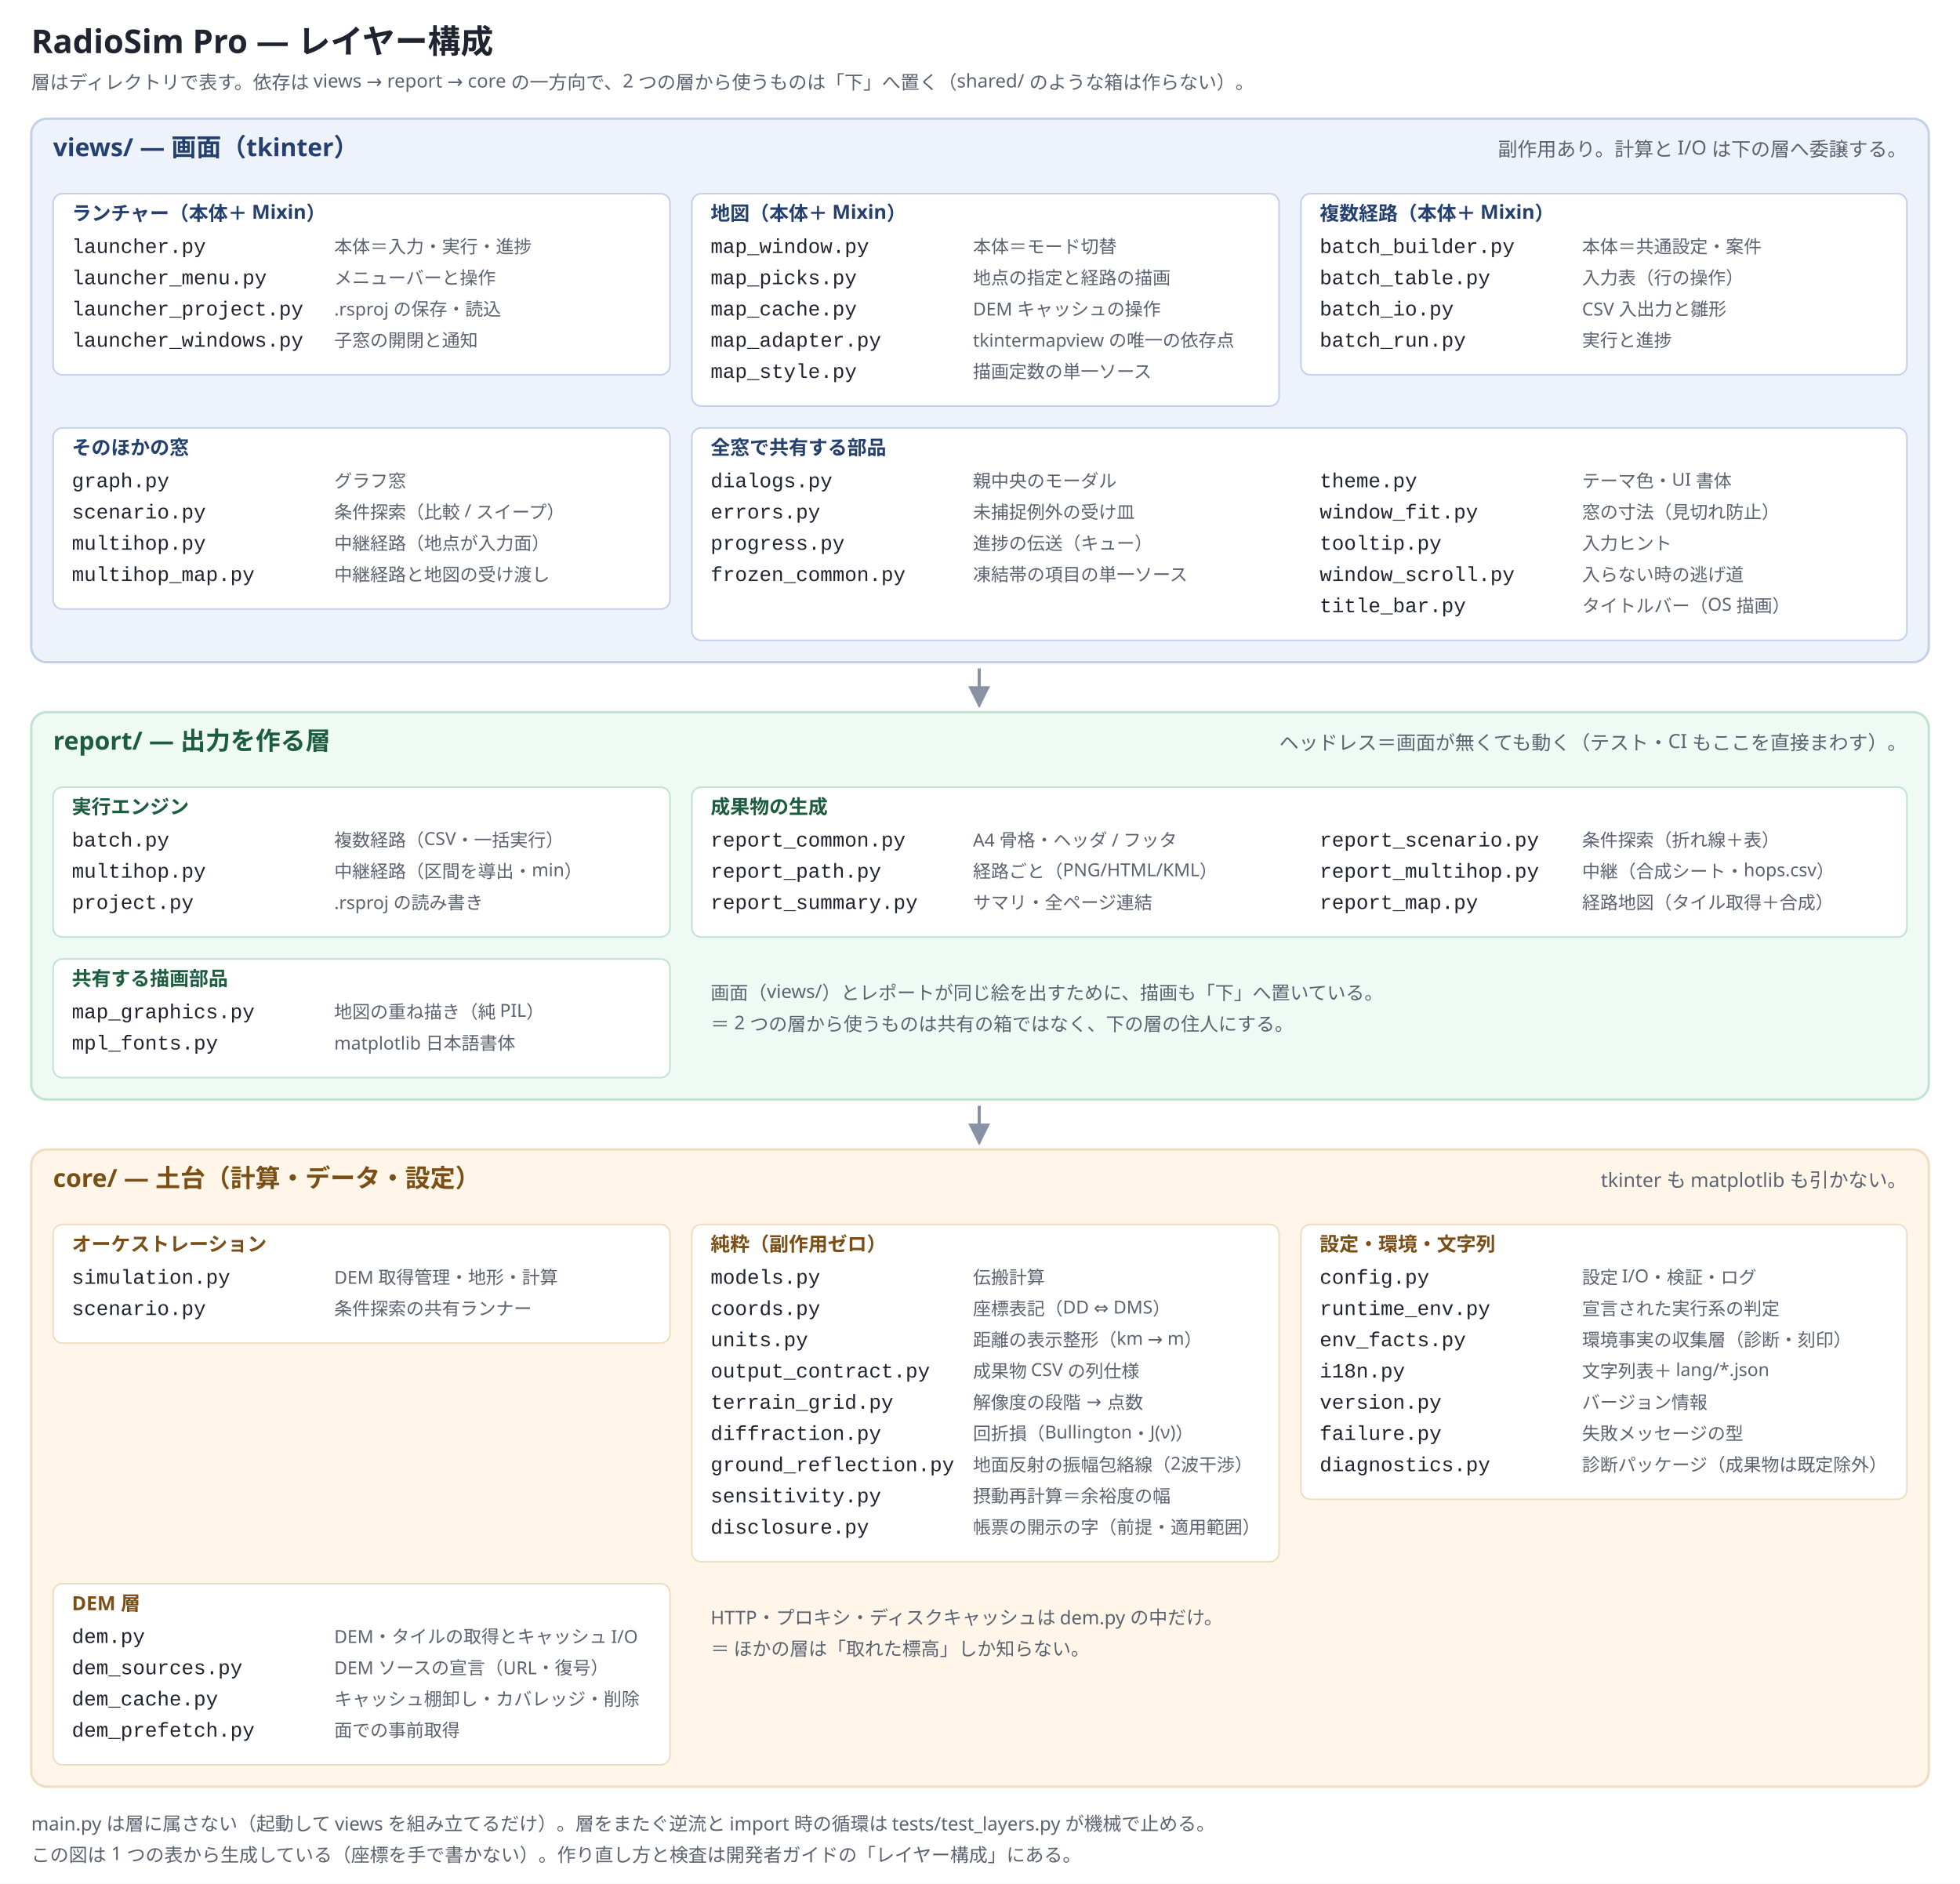
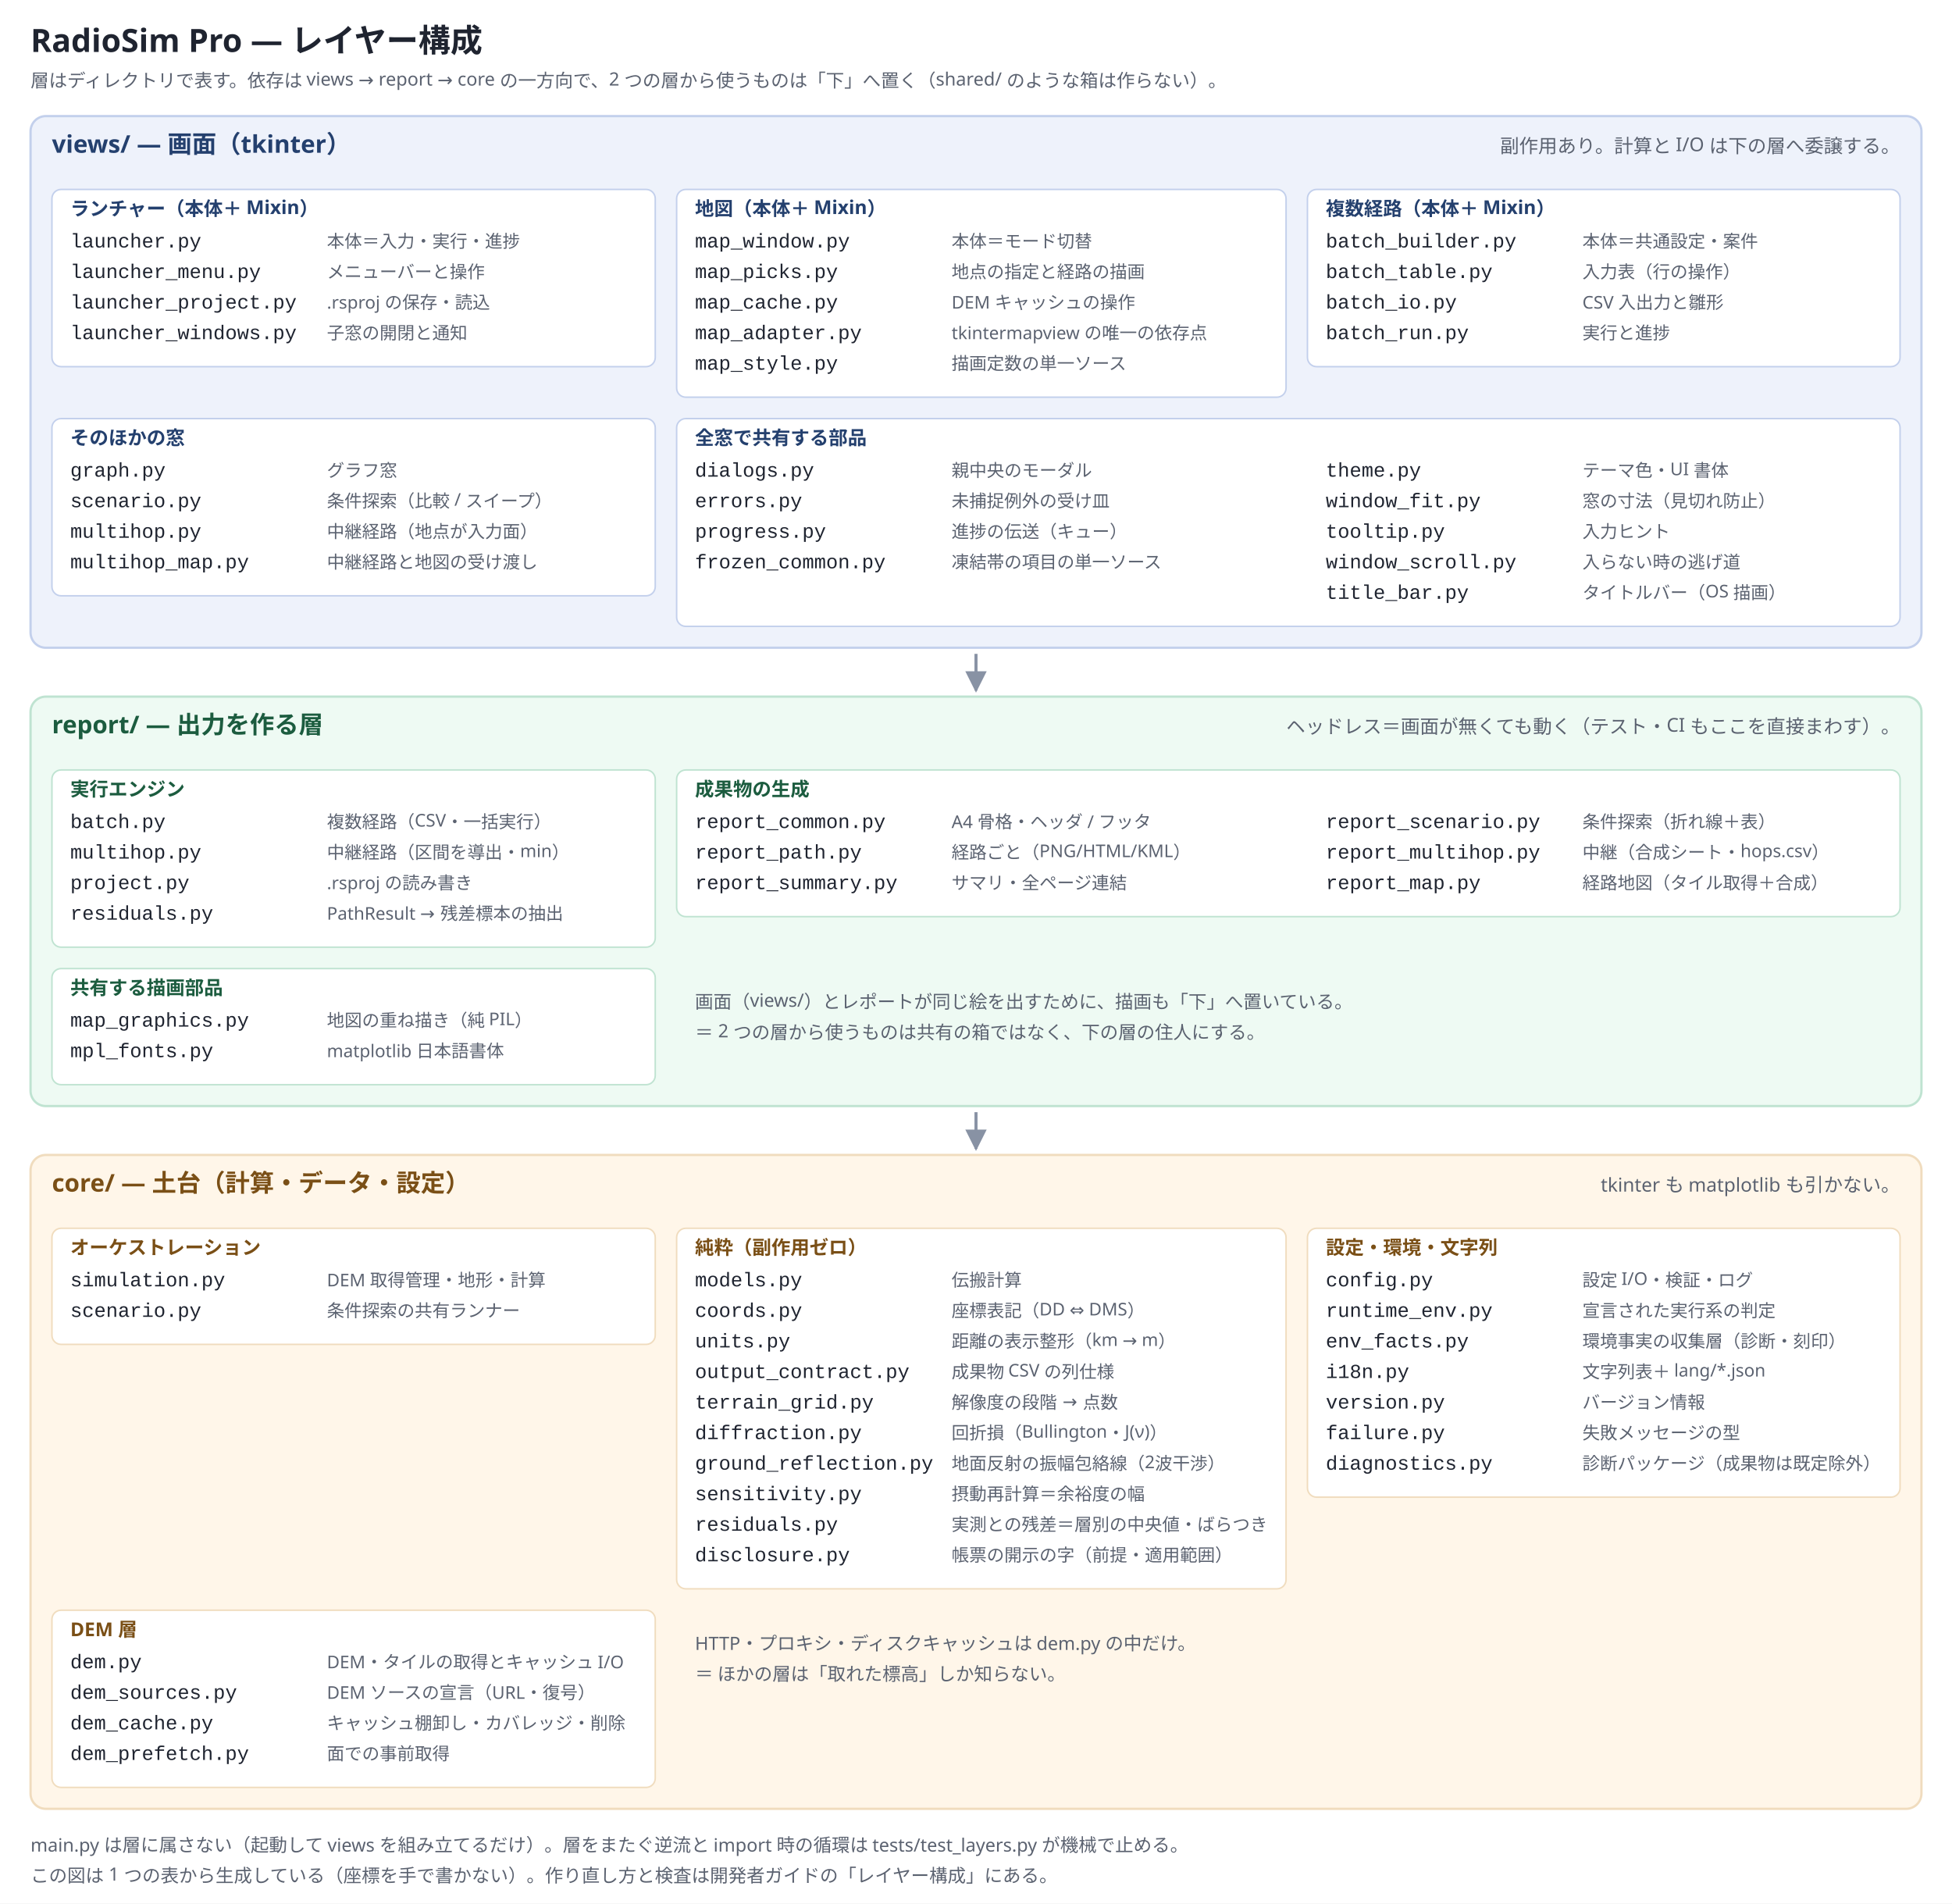
- <svg xmlns="http://www.w3.org/2000/svg" viewBox="0 0 1255 1206" width="1255" height="1206" role="img" aria-labelledby="ttl desc" font-family="'BIZ UDPGothic','Meiryo','Yu Gothic','Hiragino Sans',sans-serif">
+ <svg xmlns="http://www.w3.org/2000/svg" viewBox="0 0 1278 1246" width="1278" height="1246" role="img" aria-labelledby="ttl desc" font-family="'BIZ UDPGothic','Meiryo','Yu Gothic','Hiragino Sans',sans-serif">
  <defs>
    <marker id="ar" viewBox="0 0 10 10" refX="9" refY="5" markerWidth="7" markerHeight="7" orient="auto-start-reverse">
      <path d="M0,0 L10,5 L0,10 z" fill="#8892a4" />
    </marker>
    <style>
      .band  { stroke-width:1.5 }
      .card  { fill:#ffffff; stroke-width:1 }
      .lname { font-size:16px; font-weight:700 }
      .lrule { font-size:12.5px; fill:#5b6270 }
      .ctitle{ font-size:12.5px; font-weight:700 }
      .mod   { font-size:13px; font-family:Consolas,'Courier New',monospace; fill:#1f2430 }
      .role  { font-size:11.5px; fill:#5b6270 }
      .note  { font-size:12px; fill:#5b6270 }
      .arrow { stroke:#8892a4; stroke-width:2; marker-end:url(#ar) }
    </style>
  </defs>
-   <rect width="1255" height="1206" fill="#ffffff" />
+   <rect width="1278" height="1246" fill="#ffffff" />
  <text x="20" y="34" font-size="21" font-weight="700" fill="#1f2430">RadioSim Pro — レイヤー構成</text>
  <text x="20" y="57" class="note">層はディレクトリで表す。依存は views → report → core の一方向で、2 つの層から使うものは「下」へ置く（shared/ のような箱は作らない）。</text>
-   <rect class="band" x="20" y="76" width="1215" height="348" rx="10" fill="#eef2fb" stroke="#c3d0ec" />
+   <rect class="band" x="20" y="76" width="1238" height="348" rx="10" fill="#eef2fb" stroke="#c3d0ec" />
  <text x="34" y="100" class="lname" fill="#24406e">views/ — 画面（tkinter）</text>
-   <text x="1221" y="100" class="lrule" text-anchor="end">副作用あり。計算と I/O は下の層へ委譲する。</text>
+   <text x="1244" y="100" class="lrule" text-anchor="end">副作用あり。計算と I/O は下の層へ委譲する。</text>
  <g>
    <rect class="card" x="34" y="124" width="395" height="116" rx="6" stroke="#c3d0ec" />
    <text x="46" y="141" class="ctitle" fill="#24406e">ランチャー（本体＋ Mixin）</text>
    <text x="46" y="162" class="mod">launcher.py</text>
    <text x="214" y="162" class="role">本体＝入力・実行・進捗</text>
    <text x="46" y="182" class="mod">launcher_menu.py</text>
    <text x="214" y="182" class="role">メニューバーと操作</text>
    <text x="46" y="202" class="mod">launcher_project.py</text>
    <text x="214" y="202" class="role">.rsproj の保存・読込</text>
    <text x="46" y="222" class="mod">launcher_windows.py</text>
    <text x="214" y="222" class="role">子窓の開閉と通知</text>
-     <rect class="card" x="443" y="124" width="376" height="136" rx="6" stroke="#c3d0ec" />
+     <rect class="card" x="443" y="124" width="399" height="136" rx="6" stroke="#c3d0ec" />
    <text x="455" y="141" class="ctitle" fill="#24406e">地図（本体＋ Mixin）</text>
    <text x="455" y="162" class="mod">map_window.py</text>
    <text x="623" y="162" class="role">本体＝モード切替</text>
    <text x="455" y="182" class="mod">map_picks.py</text>
    <text x="623" y="182" class="role">地点の指定と経路の描画</text>
    <text x="455" y="202" class="mod">map_cache.py</text>
    <text x="623" y="202" class="role">DEM キャッシュの操作</text>
    <text x="455" y="222" class="mod">map_adapter.py</text>
    <text x="623" y="222" class="role">tkintermapview の唯一の依存点</text>
    <text x="455" y="242" class="mod">map_style.py</text>
    <text x="623" y="242" class="role">描画定数の単一ソース</text>
-     <rect class="card" x="833" y="124" width="388" height="116" rx="6" stroke="#c3d0ec" />
-     <text x="845" y="141" class="ctitle" fill="#24406e">複数経路（本体＋ Mixin）</text>
-     <text x="845" y="162" class="mod">batch_builder.py</text>
-     <text x="1013" y="162" class="role">本体＝共通設定・案件</text>
-     <text x="845" y="182" class="mod">batch_table.py</text>
-     <text x="1013" y="182" class="role">入力表（行の操作）</text>
-     <text x="845" y="202" class="mod">batch_io.py</text>
-     <text x="1013" y="202" class="role">CSV 入出力と雛形</text>
-     <text x="845" y="222" class="mod">batch_run.py</text>
-     <text x="1013" y="222" class="role">実行と進捗</text>
+     <rect class="card" x="856" y="124" width="388" height="116" rx="6" stroke="#c3d0ec" />
+     <text x="868" y="141" class="ctitle" fill="#24406e">複数経路（本体＋ Mixin）</text>
+     <text x="868" y="162" class="mod">batch_builder.py</text>
+     <text x="1036" y="162" class="role">本体＝共通設定・案件</text>
+     <text x="868" y="182" class="mod">batch_table.py</text>
+     <text x="1036" y="182" class="role">入力表（行の操作）</text>
+     <text x="868" y="202" class="mod">batch_io.py</text>
+     <text x="1036" y="202" class="role">CSV 入出力と雛形</text>
+     <text x="868" y="222" class="mod">batch_run.py</text>
+     <text x="1036" y="222" class="role">実行と進捗</text>
  </g>
  <g>
    <rect class="card" x="34" y="274" width="395" height="116" rx="6" stroke="#c3d0ec" />
    <text x="46" y="291" class="ctitle" fill="#24406e">そのほかの窓</text>
    <text x="46" y="312" class="mod">graph.py</text>
    <text x="214" y="312" class="role">グラフ窓</text>
    <text x="46" y="332" class="mod">scenario.py</text>
    <text x="214" y="332" class="role">条件探索（比較 / スイープ）</text>
    <text x="46" y="352" class="mod">multihop.py</text>
    <text x="214" y="352" class="role">中継経路（地点が入力面）</text>
    <text x="46" y="372" class="mod">multihop_map.py</text>
    <text x="214" y="372" class="role">中継経路と地図の受け渡し</text>
-     <rect class="card" x="443" y="274" width="778" height="136" rx="6" stroke="#c3d0ec" />
+     <rect class="card" x="443" y="274" width="801" height="136" rx="6" stroke="#c3d0ec" />
    <text x="455" y="291" class="ctitle" fill="#24406e">全窓で共有する部品</text>
    <text x="455" y="312" class="mod">dialogs.py</text>
    <text x="623" y="312" class="role">親中央のモーダル</text>
    <text x="455" y="332" class="mod">errors.py</text>
    <text x="623" y="332" class="role">未捕捉例外の受け皿</text>
    <text x="455" y="352" class="mod">progress.py</text>
    <text x="623" y="352" class="role">進捗の伝送（キュー）</text>
    <text x="455" y="372" class="mod">frozen_common.py</text>
    <text x="623" y="372" class="role">凍結帯の項目の単一ソース</text>
-     <text x="845" y="312" class="mod">theme.py</text>
-     <text x="1013" y="312" class="role">テーマ色・UI 書体</text>
-     <text x="845" y="332" class="mod">window_fit.py</text>
-     <text x="1013" y="332" class="role">窓の寸法（見切れ防止）</text>
-     <text x="845" y="352" class="mod">tooltip.py</text>
-     <text x="1013" y="352" class="role">入力ヒント</text>
-     <text x="845" y="372" class="mod">window_scroll.py</text>
-     <text x="1013" y="372" class="role">入らない時の逃げ道</text>
-     <text x="845" y="392" class="mod">title_bar.py</text>
-     <text x="1013" y="392" class="role">タイトルバー（OS 描画）</text>
+     <text x="868" y="312" class="mod">theme.py</text>
+     <text x="1036" y="312" class="role">テーマ色・UI 書体</text>
+     <text x="868" y="332" class="mod">window_fit.py</text>
+     <text x="1036" y="332" class="role">窓の寸法（見切れ防止）</text>
+     <text x="868" y="352" class="mod">tooltip.py</text>
+     <text x="1036" y="352" class="role">入力ヒント</text>
+     <text x="868" y="372" class="mod">window_scroll.py</text>
+     <text x="1036" y="372" class="role">入らない時の逃げ道</text>
+     <text x="868" y="392" class="mod">title_bar.py</text>
+     <text x="1036" y="392" class="role">タイトルバー（OS 描画）</text>
  </g>
-   <line class="arrow" x1="627" y1="428" x2="627" y2="452" />
-   <rect class="band" x="20" y="456" width="1215" height="248" rx="10" fill="#eefaf3" stroke="#bfe3d1" />
+   <line class="arrow" x1="639" y1="428" x2="639" y2="452" />
+   <rect class="band" x="20" y="456" width="1238" height="268" rx="10" fill="#eefaf3" stroke="#bfe3d1" />
  <text x="34" y="480" class="lname" fill="#1c5c3f">report/ — 出力を作る層</text>
-   <text x="1221" y="480" class="lrule" text-anchor="end">ヘッドレス＝画面が無くても動く（テスト・CI もここを直接まわす）。</text>
+   <text x="1244" y="480" class="lrule" text-anchor="end">ヘッドレス＝画面が無くても動く（テスト・CI もここを直接まわす）。</text>
  <g>
-     <rect class="card" x="34" y="504" width="395" height="96" rx="6" stroke="#bfe3d1" />
+     <rect class="card" x="34" y="504" width="395" height="116" rx="6" stroke="#bfe3d1" />
    <text x="46" y="521" class="ctitle" fill="#1c5c3f">実行エンジン</text>
    <text x="46" y="542" class="mod">batch.py</text>
    <text x="214" y="542" class="role">複数経路（CSV・一括実行）</text>
    <text x="46" y="562" class="mod">multihop.py</text>
    <text x="214" y="562" class="role">中継経路（区間を導出・min）</text>
    <text x="46" y="582" class="mod">project.py</text>
    <text x="214" y="582" class="role">.rsproj の読み書き</text>
-     <rect class="card" x="443" y="504" width="778" height="96" rx="6" stroke="#bfe3d1" />
+     <text x="46" y="602" class="mod">residuals.py</text>
+     <text x="214" y="602" class="role">PathResult → 残差標本の抽出</text>
+     <rect class="card" x="443" y="504" width="801" height="96" rx="6" stroke="#bfe3d1" />
    <text x="455" y="521" class="ctitle" fill="#1c5c3f">成果物の生成</text>
    <text x="455" y="542" class="mod">report_common.py</text>
    <text x="623" y="542" class="role">A4 骨格・ヘッダ / フッタ</text>
    <text x="455" y="562" class="mod">report_path.py</text>
    <text x="623" y="562" class="role">経路ごと（PNG/HTML/KML）</text>
    <text x="455" y="582" class="mod">report_summary.py</text>
    <text x="623" y="582" class="role">サマリ・全ページ連結</text>
-     <text x="845" y="542" class="mod">report_scenario.py</text>
-     <text x="1013" y="542" class="role">条件探索（折れ線＋表）</text>
-     <text x="845" y="562" class="mod">report_multihop.py</text>
-     <text x="1013" y="562" class="role">中継（合成シート・hops.csv）</text>
-     <text x="845" y="582" class="mod">report_map.py</text>
-     <text x="1013" y="582" class="role">経路地図（タイル取得＋合成）</text>
+     <text x="868" y="542" class="mod">report_scenario.py</text>
+     <text x="1036" y="542" class="role">条件探索（折れ線＋表）</text>
+     <text x="868" y="562" class="mod">report_multihop.py</text>
+     <text x="1036" y="562" class="role">中継（合成シート・hops.csv）</text>
+     <text x="868" y="582" class="mod">report_map.py</text>
+     <text x="1036" y="582" class="role">経路地図（タイル取得＋合成）</text>
  </g>
  <g>
-     <rect class="card" x="34" y="614" width="395" height="76" rx="6" stroke="#bfe3d1" />
-     <text x="46" y="631" class="ctitle" fill="#1c5c3f">共有する描画部品</text>
-     <text x="46" y="652" class="mod">map_graphics.py</text>
-     <text x="214" y="652" class="role">地図の重ね描き（純 PIL）</text>
-     <text x="46" y="672" class="mod">mpl_fonts.py</text>
-     <text x="214" y="672" class="role">matplotlib 日本語書体</text>
-     <text x="455" y="640" class="note">画面（views/）とレポートが同じ絵を出すために、描画も「下」へ置いている。</text>
-     <text x="455" y="660" class="note">＝ 2 つの層から使うものは共有の箱ではなく、下の層の住人にする。</text>
+     <rect class="card" x="34" y="634" width="395" height="76" rx="6" stroke="#bfe3d1" />
+     <text x="46" y="651" class="ctitle" fill="#1c5c3f">共有する描画部品</text>
+     <text x="46" y="672" class="mod">map_graphics.py</text>
+     <text x="214" y="672" class="role">地図の重ね描き（純 PIL）</text>
+     <text x="46" y="692" class="mod">mpl_fonts.py</text>
+     <text x="214" y="692" class="role">matplotlib 日本語書体</text>
+     <text x="455" y="660" class="note">画面（views/）とレポートが同じ絵を出すために、描画も「下」へ置いている。</text>
+     <text x="455" y="680" class="note">＝ 2 つの層から使うものは共有の箱ではなく、下の層の住人にする。</text>
  </g>
-   <line class="arrow" x1="627" y1="708" x2="627" y2="732" />
-   <rect class="band" x="20" y="736" width="1215" height="408" rx="10" fill="#fff6e9" stroke="#f0dcbe" />
-   <text x="34" y="760" class="lname" fill="#7a4f16">core/ — 土台（計算・データ・設定）</text>
-   <text x="1221" y="760" class="lrule" text-anchor="end">tkinter も matplotlib も引かない。</text>
+   <line class="arrow" x1="639" y1="728" x2="639" y2="752" />
+   <rect class="band" x="20" y="756" width="1238" height="428" rx="10" fill="#fff6e9" stroke="#f0dcbe" />
+   <text x="34" y="780" class="lname" fill="#7a4f16">core/ — 土台（計算・データ・設定）</text>
+   <text x="1244" y="780" class="lrule" text-anchor="end">tkinter も matplotlib も引かない。</text>
  <g>
-     <rect class="card" x="34" y="784" width="395" height="76" rx="6" stroke="#f0dcbe" />
-     <text x="46" y="801" class="ctitle" fill="#7a4f16">オーケストレーション</text>
-     <text x="46" y="822" class="mod">simulation.py</text>
-     <text x="214" y="822" class="role">DEM 取得管理・地形・計算</text>
-     <text x="46" y="842" class="mod">scenario.py</text>
-     <text x="214" y="842" class="role">条件探索の共有ランナー</text>
-     <rect class="card" x="443" y="784" width="376" height="216" rx="6" stroke="#f0dcbe" />
-     <text x="455" y="801" class="ctitle" fill="#7a4f16">純粋（副作用ゼロ）</text>
-     <text x="455" y="822" class="mod">models.py</text>
-     <text x="623" y="822" class="role">伝搬計算</text>
-     <text x="455" y="842" class="mod">coords.py</text>
-     <text x="623" y="842" class="role">座標表記（DD ⇔ DMS）</text>
-     <text x="455" y="862" class="mod">units.py</text>
-     <text x="623" y="862" class="role">距離の表示整形（km → m）</text>
-     <text x="455" y="882" class="mod">output_contract.py</text>
-     <text x="623" y="882" class="role">成果物 CSV の列仕様</text>
-     <text x="455" y="902" class="mod">terrain_grid.py</text>
-     <text x="623" y="902" class="role">解像度の段階 → 点数</text>
-     <text x="455" y="922" class="mod">diffraction.py</text>
-     <text x="623" y="922" class="role">回折損（Bullington・J(ν)）</text>
-     <text x="455" y="942" class="mod">ground_reflection.py</text>
-     <text x="623" y="942" class="role">地面反射の振幅包絡線（2波干渉）</text>
-     <text x="455" y="962" class="mod">sensitivity.py</text>
-     <text x="623" y="962" class="role">摂動再計算＝余裕度の幅</text>
-     <text x="455" y="982" class="mod">disclosure.py</text>
-     <text x="623" y="982" class="role">帳票の開示の字（前提・適用範囲）</text>
-     <rect class="card" x="833" y="784" width="388" height="176" rx="6" stroke="#f0dcbe" />
-     <text x="845" y="801" class="ctitle" fill="#7a4f16">設定・環境・文字列</text>
-     <text x="845" y="822" class="mod">config.py</text>
-     <text x="1013" y="822" class="role">設定 I/O・検証・ログ</text>
-     <text x="845" y="842" class="mod">runtime_env.py</text>
-     <text x="1013" y="842" class="role">宣言された実行系の判定</text>
-     <text x="845" y="862" class="mod">env_facts.py</text>
-     <text x="1013" y="862" class="role">環境事実の収集層（診断・刻印）</text>
-     <text x="845" y="882" class="mod">i18n.py</text>
-     <text x="1013" y="882" class="role">文字列表＋ lang/*.json</text>
-     <text x="845" y="902" class="mod">version.py</text>
-     <text x="1013" y="902" class="role">バージョン情報</text>
-     <text x="845" y="922" class="mod">failure.py</text>
-     <text x="1013" y="922" class="role">失敗メッセージの型</text>
-     <text x="845" y="942" class="mod">diagnostics.py</text>
-     <text x="1013" y="942" class="role">診断パッケージ（成果物は既定除外）</text>
+     <rect class="card" x="34" y="804" width="395" height="76" rx="6" stroke="#f0dcbe" />
+     <text x="46" y="821" class="ctitle" fill="#7a4f16">オーケストレーション</text>
+     <text x="46" y="842" class="mod">simulation.py</text>
+     <text x="214" y="842" class="role">DEM 取得管理・地形・計算</text>
+     <text x="46" y="862" class="mod">scenario.py</text>
+     <text x="214" y="862" class="role">条件探索の共有ランナー</text>
+     <rect class="card" x="443" y="804" width="399" height="236" rx="6" stroke="#f0dcbe" />
+     <text x="455" y="821" class="ctitle" fill="#7a4f16">純粋（副作用ゼロ）</text>
+     <text x="455" y="842" class="mod">models.py</text>
+     <text x="623" y="842" class="role">伝搬計算</text>
+     <text x="455" y="862" class="mod">coords.py</text>
+     <text x="623" y="862" class="role">座標表記（DD ⇔ DMS）</text>
+     <text x="455" y="882" class="mod">units.py</text>
+     <text x="623" y="882" class="role">距離の表示整形（km → m）</text>
+     <text x="455" y="902" class="mod">output_contract.py</text>
+     <text x="623" y="902" class="role">成果物 CSV の列仕様</text>
+     <text x="455" y="922" class="mod">terrain_grid.py</text>
+     <text x="623" y="922" class="role">解像度の段階 → 点数</text>
+     <text x="455" y="942" class="mod">diffraction.py</text>
+     <text x="623" y="942" class="role">回折損（Bullington・J(ν)）</text>
+     <text x="455" y="962" class="mod">ground_reflection.py</text>
+     <text x="623" y="962" class="role">地面反射の振幅包絡線（2波干渉）</text>
+     <text x="455" y="982" class="mod">sensitivity.py</text>
+     <text x="623" y="982" class="role">摂動再計算＝余裕度の幅</text>
+     <text x="455" y="1002" class="mod">residuals.py</text>
+     <text x="623" y="1002" class="role">実測との残差＝層別の中央値・ばらつき</text>
+     <text x="455" y="1022" class="mod">disclosure.py</text>
+     <text x="623" y="1022" class="role">帳票の開示の字（前提・適用範囲）</text>
+     <rect class="card" x="856" y="804" width="388" height="176" rx="6" stroke="#f0dcbe" />
+     <text x="868" y="821" class="ctitle" fill="#7a4f16">設定・環境・文字列</text>
+     <text x="868" y="842" class="mod">config.py</text>
+     <text x="1036" y="842" class="role">設定 I/O・検証・ログ</text>
+     <text x="868" y="862" class="mod">runtime_env.py</text>
+     <text x="1036" y="862" class="role">宣言された実行系の判定</text>
+     <text x="868" y="882" class="mod">env_facts.py</text>
+     <text x="1036" y="882" class="role">環境事実の収集層（診断・刻印）</text>
+     <text x="868" y="902" class="mod">i18n.py</text>
+     <text x="1036" y="902" class="role">文字列表＋ lang/*.json</text>
+     <text x="868" y="922" class="mod">version.py</text>
+     <text x="1036" y="922" class="role">バージョン情報</text>
+     <text x="868" y="942" class="mod">failure.py</text>
+     <text x="1036" y="942" class="role">失敗メッセージの型</text>
+     <text x="868" y="962" class="mod">diagnostics.py</text>
+     <text x="1036" y="962" class="role">診断パッケージ（成果物は既定除外）</text>
  </g>
  <g>
-     <rect class="card" x="34" y="1014" width="395" height="116" rx="6" stroke="#f0dcbe" />
-     <text x="46" y="1031" class="ctitle" fill="#7a4f16">DEM 層</text>
-     <text x="46" y="1052" class="mod">dem.py</text>
-     <text x="214" y="1052" class="role">DEM・タイルの取得とキャッシュ I/O</text>
-     <text x="46" y="1072" class="mod">dem_sources.py</text>
-     <text x="214" y="1072" class="role">DEM ソースの宣言（URL・復号）</text>
-     <text x="46" y="1092" class="mod">dem_cache.py</text>
-     <text x="214" y="1092" class="role">キャッシュ棚卸し・カバレッジ・削除</text>
-     <text x="46" y="1112" class="mod">dem_prefetch.py</text>
-     <text x="214" y="1112" class="role">面での事前取得</text>
-     <text x="455" y="1040" class="note">HTTP・プロキシ・ディスクキャッシュは dem.py の中だけ。</text>
-     <text x="455" y="1060" class="note">＝ ほかの層は「取れた標高」しか知らない。</text>
+     <rect class="card" x="34" y="1054" width="395" height="116" rx="6" stroke="#f0dcbe" />
+     <text x="46" y="1071" class="ctitle" fill="#7a4f16">DEM 層</text>
+     <text x="46" y="1092" class="mod">dem.py</text>
+     <text x="214" y="1092" class="role">DEM・タイルの取得とキャッシュ I/O</text>
+     <text x="46" y="1112" class="mod">dem_sources.py</text>
+     <text x="214" y="1112" class="role">DEM ソースの宣言（URL・復号）</text>
+     <text x="46" y="1132" class="mod">dem_cache.py</text>
+     <text x="214" y="1132" class="role">キャッシュ棚卸し・カバレッジ・削除</text>
+     <text x="46" y="1152" class="mod">dem_prefetch.py</text>
+     <text x="214" y="1152" class="role">面での事前取得</text>
+     <text x="455" y="1080" class="note">HTTP・プロキシ・ディスクキャッシュは dem.py の中だけ。</text>
+     <text x="455" y="1100" class="note">＝ ほかの層は「取れた標高」しか知らない。</text>
  </g>
-   <text x="20" y="1172" class="note">main.py は層に属さない（起動して views を組み立てるだけ）。層をまたぐ逆流と import 時の循環は tests/test_layers.py が機械で止める。</text>
-   <text x="20" y="1192" class="note">この図は 1 つの表から生成している（座標を手で書かない）。作り直し方と検査は開発者ガイドの「レイヤー構成」にある。</text>
+   <text x="20" y="1212" class="note">main.py は層に属さない（起動して views を組み立てるだけ）。層をまたぐ逆流と import 時の循環は tests/test_layers.py が機械で止める。</text>
+   <text x="20" y="1232" class="note">この図は 1 つの表から生成している（座標を手で書かない）。作り直し方と検査は開発者ガイドの「レイヤー構成」にある。</text>
</svg>
